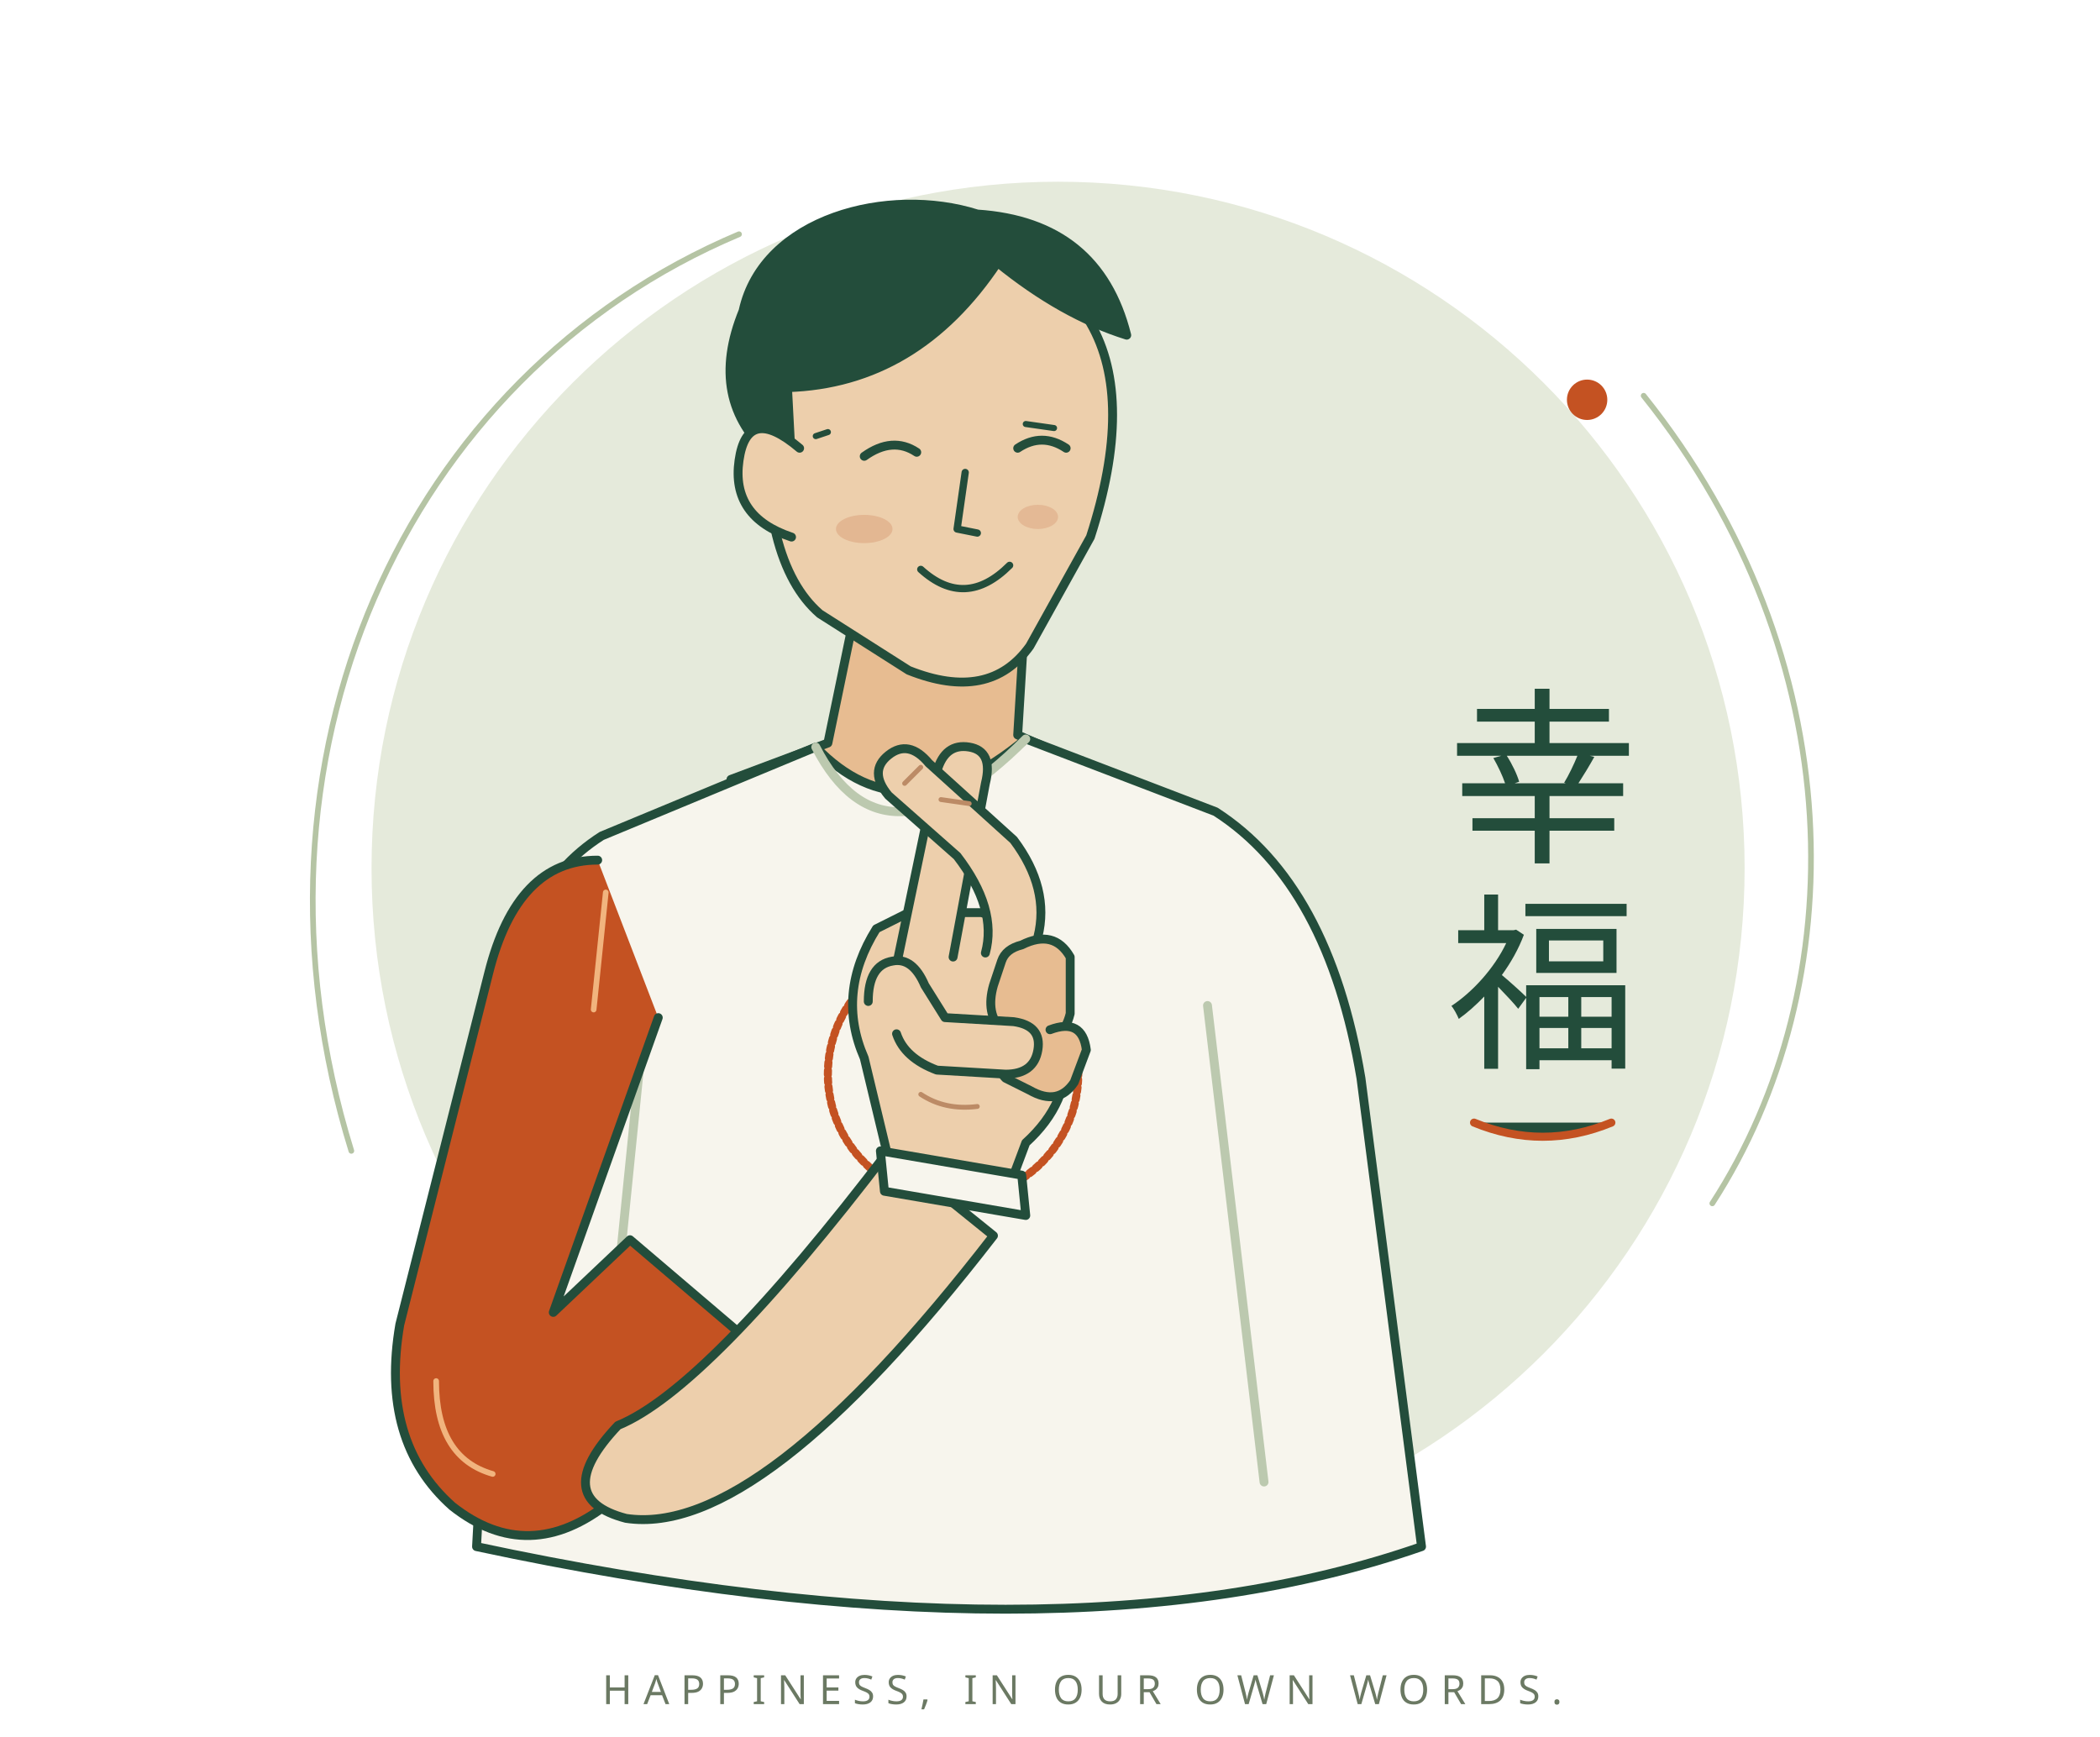
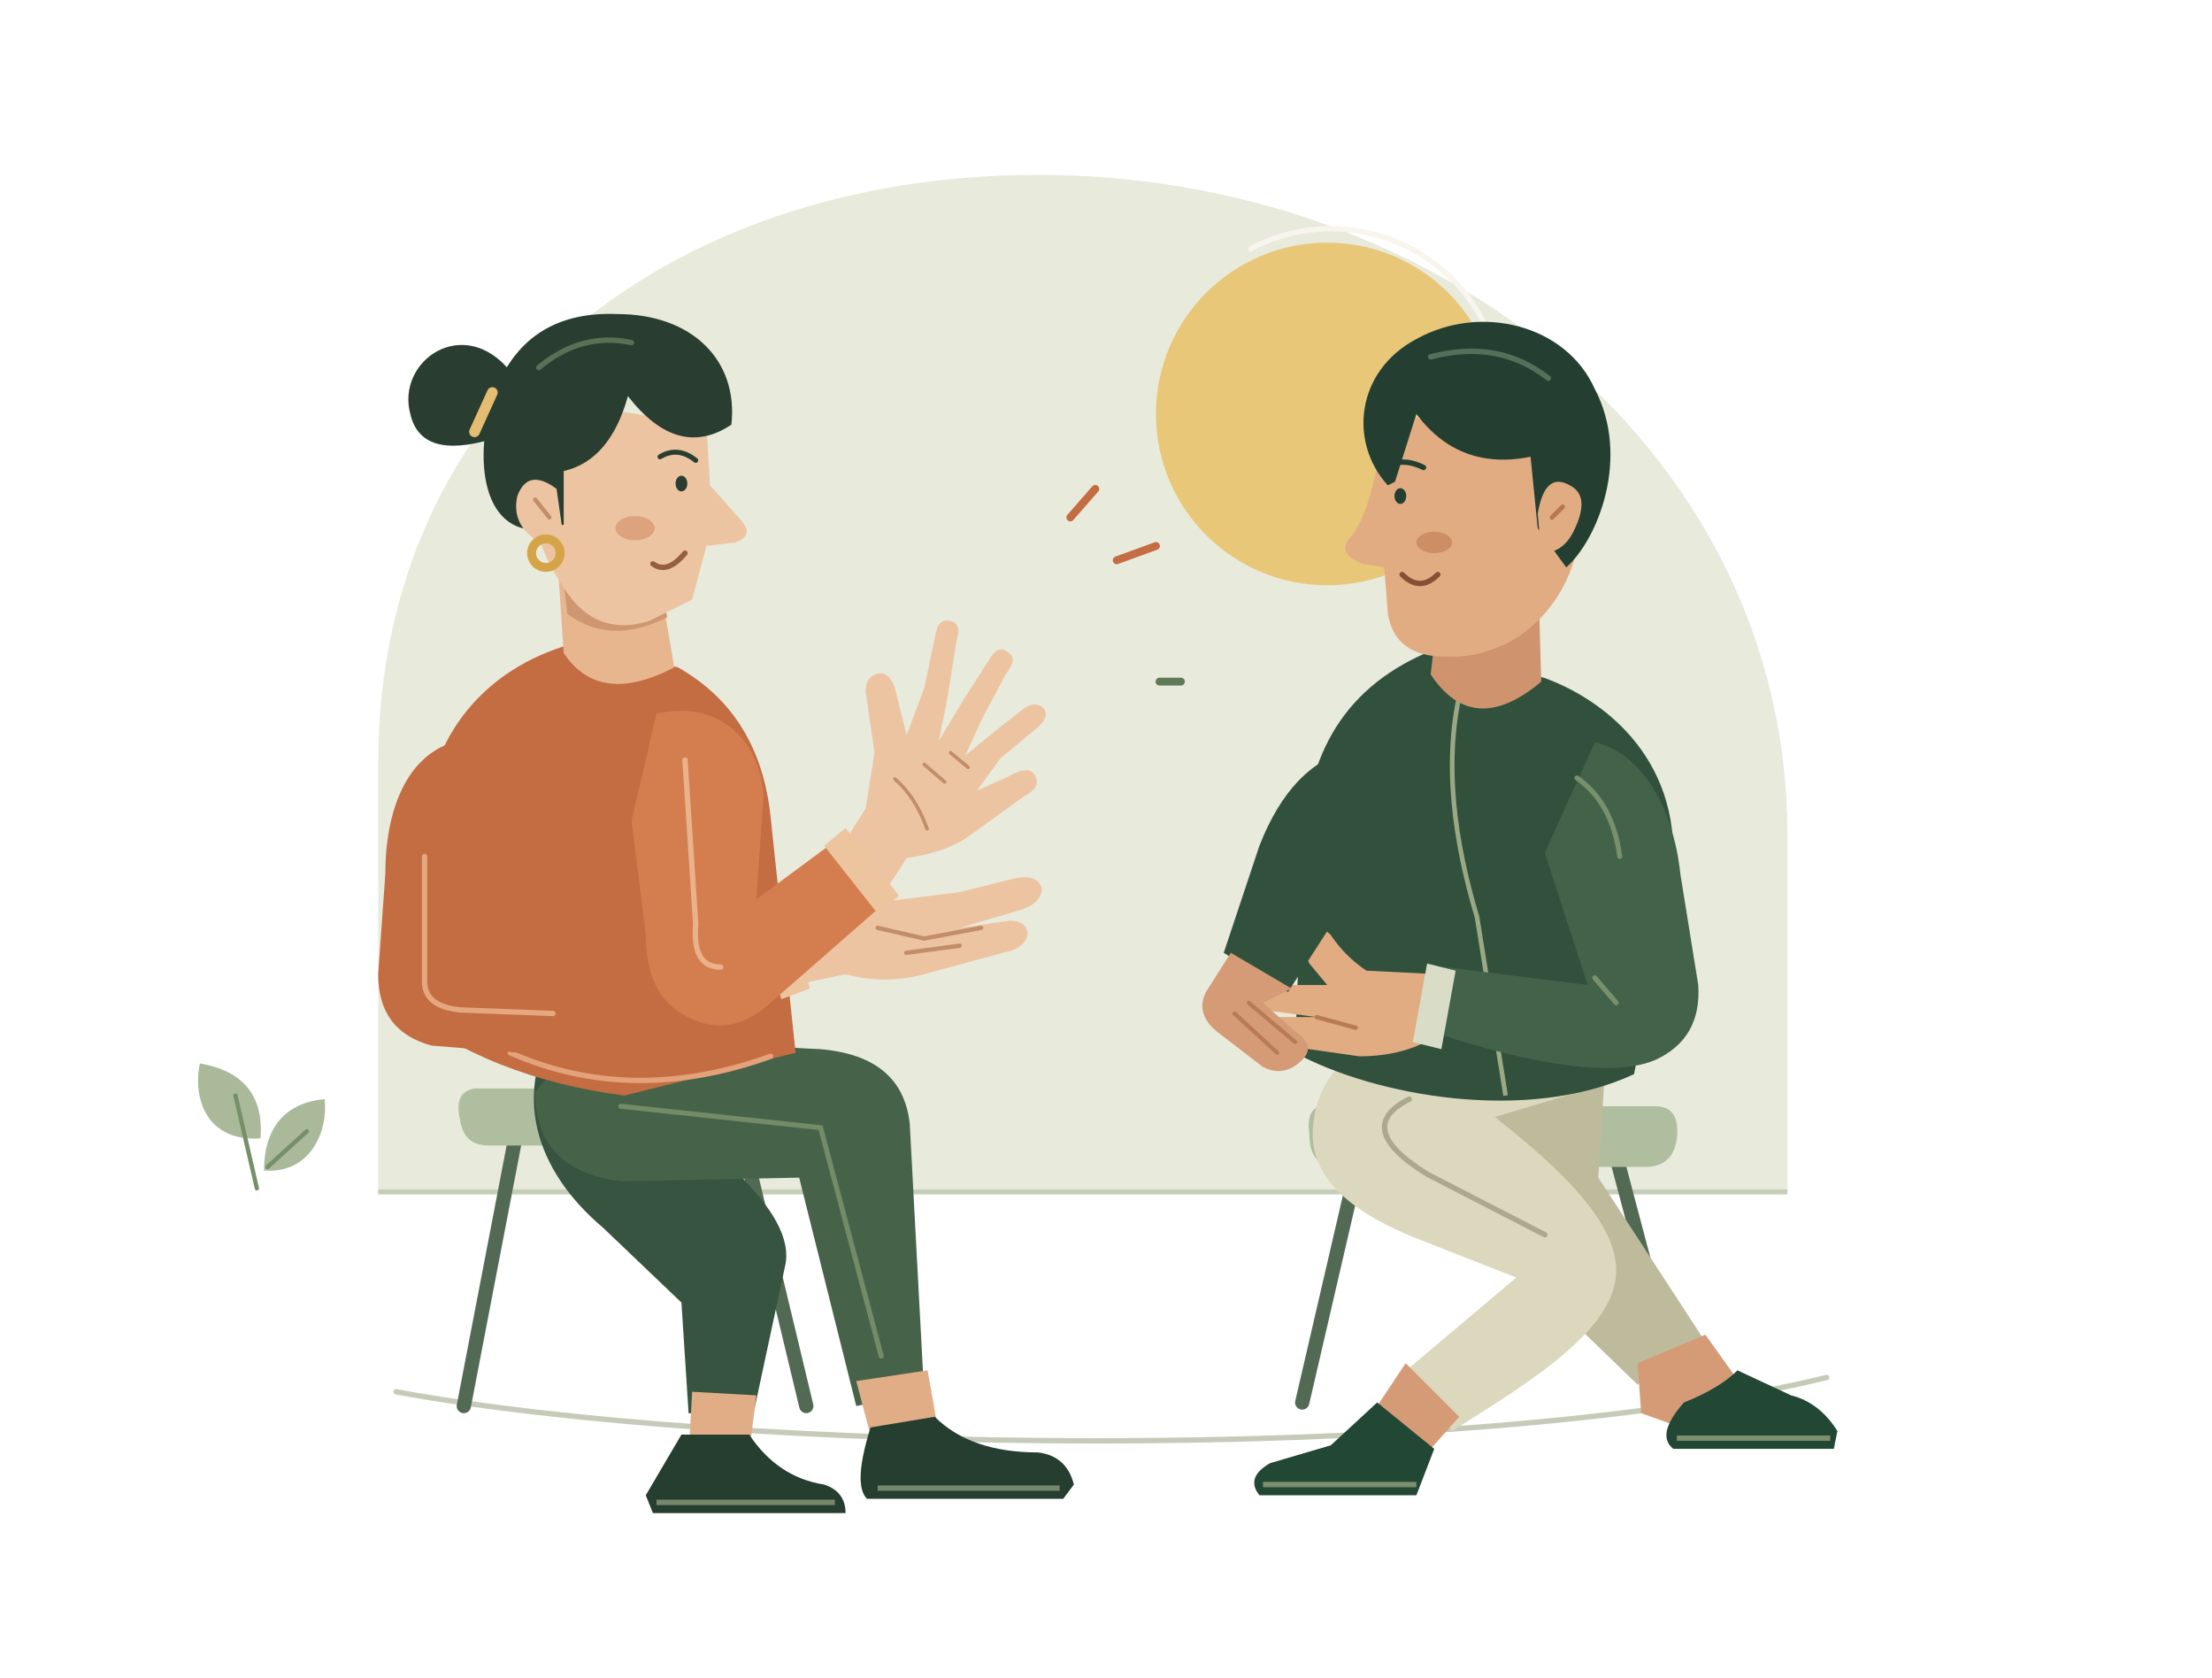
- <svg xmlns="http://www.w3.org/2000/svg" class="dhh-life-art dhh-sign-art" viewBox="0 0 520 430" fill="none" role="img" aria-label="An illustrated signer expresses happiness: crossed index and middle fingers trace a circle at the chest">
-   <circle cx="262" cy="215" r="170" fill="#e5eadb" />
-   <path d="M87 285C57 188 100 93 183 58" stroke="#b5c4a4" stroke-width="1.4" stroke-linecap="round" />
-   <path d="M407 98C459 163 459 244 424 298" stroke="#b5c4a4" stroke-width="1.4" stroke-linecap="round" />
-   <circle cx="393" cy="99" r="5" fill="#c45222" />
-   <g stroke="#234d3b" stroke-width="2.2" stroke-linecap="round" stroke-linejoin="round">
-     <path d="M211 155L205 184L181 193L186 218L277 229L284 196L252 182L254 149" fill="#e7bc91" />
-     <path d="M149 207L202 185Q224 208 254 183L301 201Q329 219 337 267L352 383Q263 414 118 383L125 255Q127 221 149 207Z" fill="#f7f5ed" />
-     <path d="M202 185Q219 218 254 183M160 248L149 357M299 249L313 367" stroke="#bcc9af" />
-     <path d="M190 100C188 56 251 47 270 80Q281 99 270 133L255 160Q245 174 225 166L203 152Q188 139 190 100Z" fill="#edcfac" />
-     <path d="M191 113Q175 99 184 77C189 54 220 46 242 53Q272 55 279 83Q263 78 247 65Q227 95 195 96L196 115" fill="#234d3b" />
-     <path d="M198 111Q185 100 183 114Q181 128 196 133" fill="#edcfac" />
-     <path d="M214 113Q221 108 227 112M252 111Q258 107 264 111" />
-     <path d="M239 117L237 131L242 132M228 141Q239 151 250 140" stroke-width="1.8" />
-     <path d="M202 108L205 107M254 105L261 106" stroke-width="1.5" />
-     <ellipse cx="214" cy="131" rx="7" ry="3.5" fill="#d79973" stroke="none" opacity=".45" />
-     <ellipse cx="257" cy="128" rx="5" ry="3" fill="#d79973" stroke="none" opacity=".4" />
+ <svg xmlns="http://www.w3.org/2000/svg" class="dhh-life-art dhh-conversation-art" viewBox="0 0 620 470" fill="none" role="img" aria-label="Two young adults sharing a conversation in sign language, seated facing one another">
+   <path d="M106 334V214C106 113 186 49 291 49C404 49 501 127 501 234V334Z" fill="#e8eadc" />
+   <path d="M106 334H501" stroke="#c6ceba" stroke-width="1.4" />
+   <circle cx="372" cy="116" r="48" fill="#e8c779" />
+   <path d="M350 70A48 48 0 0 1 419 126" stroke="#f7f5ed" stroke-width="1.5" />
+   <path d="M111 390C203 407 409 411 512 386" stroke="#c5cbb8" stroke-width="1.5" stroke-linecap="round" />
+   <g stroke="#526a53" stroke-width="4" stroke-linecap="round" stroke-linejoin="round">
+     <path d="M145 316L130 394M208 319L226 394M381 324L365 393M453 324L471 392" />
  </g>
-   <circle cx="236" cy="266" r="31" stroke="#b5c4a4" stroke-width="1.5" stroke-dasharray="2 7" />
-   <path class="dhh-sign-trace" d="M236 235A31 31 0 1 1 235.99 235" stroke="#c45222" stroke-width="2" stroke-linecap="round" pathLength="1" stroke-dasharray="1" stroke-dashoffset="0" />
-   <g stroke="#234d3b" stroke-width="2.2" stroke-linecap="round" stroke-linejoin="round">
-     <path d="M148 213Q128 213 121 241L99 328Q94 357 112 373Q131 388 151 372L183 330L156 307L137 325L163 252" fill="#c45222" />
-     <path d="M108 342Q108 361 122 365M150 221L147 250" stroke="#f1b47e" stroke-width="1.4" />
-     <path class="dhh-sign-arm" d="M153 353Q175 344 220 285L246 306Q188 381 155 376Q136 371 153 353Z" fill="#edcfac" />
-     <g class="dhh-sign-hand" transform="translate(236 235)">
-       <path d="M-16 52L-22 27Q-29 11-19-5L-11-9L7-9Q23-5 28 9L28 25Q29 38 18 48L15 56Z" fill="#edcfac" />
-       <path d="M-14 4L-4-44Q-2-51 4-50Q10-49 8-41L0 2" fill="#edcfac" />
-       <path d="M8 1Q11-10 1-23L-16-38Q-21-44-16-48Q-11-52-6-46L15-27Q24-15 21-3" fill="#edcfac" />
-       <path d="M-3-37L4-36M-12-41L-8-45" stroke="#bc8b66" stroke-width="1.2" />
-       <path d="M17-1Q25-5 29 2L29 16Q27 24 20 22L12 20Q8 16 10 9L12 3Q13 0 17-1Z" fill="#e7bc91" />
-       <path d="M24 20Q32 17 33 25L30 33Q26 39 19 35L13 32Q10 29 13 24L16 21" fill="#e7bc91" />
-       <path d="M-21 13Q-21 4-15 3Q-10 2-7 9L-2 17L15 18Q22 19 21 25Q20 31 13 31L-4 30Q-12 27-14 21" fill="#edcfac" />
-       <path d="M-8 36Q-2 40 6 39" stroke="#bc8b66" stroke-width="1.2" />
-       <path d="M-18 50L17 56L18 66L-17 60Z" fill="#f7f5ed" />
+   <path d="M133 305H222Q228 305 227 313Q226 321 218 321H137Q130 321 129 314Q127 306 133 305Z" fill="#b0bea0" />
+   <path d="M370 310H464Q471 310 470 319Q469 327 461 327H375Q367 327 367 318Q366 311 370 310Z" fill="#b0bea0" />
+   <g class="dhh-listener">
+     <path d="M410 292C403 315 411 339 429 359L459 388L478 376L448 330L450 297Z" fill="#bebb9d" />
+     <path d="M459 382L478 374L488 388L474 401L460 396Z" fill="#d49b76" />
+     <path d="M472 393Q482 389 487 384L502 391Q510 393 515 401L514 406L469 406Q464 402 472 393Z" fill="#234735" />
+     <path d="M470 403H513" stroke="#7b906d" stroke-width="1.5" />
+     <path d="M397 289C382 290 369 300 368 316C367 329 377 339 397 347L425 358L393 385L407 401C431 386 453 372 453 356C453 341 434 325 419 313L449 304Z" fill="#dbd8bd" />
+     <path d="M395 308Q379 316 400 329L433 346" stroke="#aaa98d" stroke-width="1.5" stroke-linecap="round" />
+     <path d="M394 382L409 397L401 406L384 397Z" fill="#d49b76" />
+     <path d="M386 393L402 406L397 419L353 419Q349 414 356 410L373 405Z" fill="#234735" />
+     <path d="M354 416H397" stroke="#7b906d" stroke-width="1.5" />
+     <path d="M402 182C377 192 366 211 365 239L363 295C385 307 428 315 458 301L468 250C474 216 452 197 433 190Z" fill="#31513d" />
+     <path d="M410 191C404 213 408 237 414 257L422 307" stroke="#9aa984" stroke-width="1.3" />
+     <path d="M441 246L449 288M373 287L389 293" stroke="#607a58" stroke-width="1.3" stroke-linecap="round" />
+     <g class="dhh-listener-head">
+       <path d="M404 163L401 189Q413 207 432 191L431 157Z" fill="#cf946d" />
+       <path d="M402 164L403 180Q419 189 431 171V157Z" fill="#b77956" />
+       <path d="M391 116C385 127 386 140 379 150Q374 155 382 158L388 159L389 172Q391 184 405 184C425 185 441 169 443 148L442 126Z" fill="#e1ac82" />
+       <path d="M389 136C378 124 380 104 397 95C415 85 439 91 447 109C457 128 448 151 439 159L431 148L429 128Q409 132 397 116L391 135Z" fill="#243f31" />
+       <path d="M431 144Q433 132 440 136Q446 139 441 149Q438 155 432 155" fill="#e1ac82" />
+       <path d="M435 145L438 142" stroke="#b97751" stroke-width="1.3" stroke-linecap="round" />
+       <ellipse cx="392.5" cy="139" rx="1.65" ry="2.2" fill="#243f31" />
+       <path d="M393 161Q398 166 403 161" stroke="#874f36" stroke-width="1.5" stroke-linecap="round" />
+       <path d="M388 131Q393 128 399 131" stroke="#243f31" stroke-width="1.5" stroke-linecap="round" />
+       <ellipse cx="402" cy="152" rx="5" ry="3" fill="#cd8e65" />
+       <path d="M401 100Q420 95 434 106" stroke="#55705a" stroke-width="1.5" stroke-linecap="round" />
+     </g>
+     <path d="M447 208C460 211 469 226 471 245L476 276Q477 291 464 297C450 303 422 296 401 289L405 271L445 276L433 239Z" fill="#42634a" />
+     <path d="M447 274L453 281M442 218Q452 225 454 240" stroke="#78906b" stroke-width="1.4" stroke-linecap="round" />
+     <path d="M403 273L383 272Q377 268 373 262Q369 258 366 261Q364 264 367 270L372 276L353 276Q346 276 347 280Q347 283 354 283L369 285L356 285Q351 285 352 289Q353 292 360 293L381 296Q394 296 403 290Z" fill="#e1ac82" />
+     <path d="M400 270L408 272L404 294L396 292Z" fill="#d9ddc8" />
+     <path d="M369 285L380 288" stroke="#b87b55" stroke-width="1.2" stroke-linecap="round" />
+     <path d="M379 210Q362 214 353 237L343 267L361 278L381 247" fill="#31513d" />
+     <path d="M345 267L338 278Q335 284 341 289L354 299Q360 302 365 297Q369 293 363 289L354 281L362 277Z" fill="#d49b76" />
+     <path d="M346 284L358 295M350 281L363 292" stroke="#b87b55" stroke-width="1.15" stroke-linecap="round" />
+   </g>
+   <g class="dhh-signer">
+     <path d="M157 285C143 306 150 328 169 344L191 365L193 396L211 397L220 355C222 347 216 338 207 329L194 313L227 310Z" fill="#365440" />
+     <path d="M194 390L212 391L210 407L193 408Z" fill="#e0ad86" />
+     <path d="M191 402L210 402Q218 414 231 416Q237 418 237 424H183L181 419Z" fill="#253e30" />
+     <path d="M184 421H234" stroke="#76876c" stroke-width="1.5" />
+     <path d="M171 281C180 290 207 293 230 294Q253 296 255 315L259 390L240 394L224 330L174 331Q150 328 150 306Z" fill="#46634a" />
+     <path d="M174 310L230 316L247 380" stroke="#748b67" stroke-width="1.4" stroke-linecap="round" />
+     <path d="M240 387L260 384L263 401L245 406Z" fill="#e0ad86" />
+     <path d="M244 400L262 397Q272 407 291 407Q299 408 301 416L298 420H243Q239 416 244 400Z" fill="#253e30" />
+     <path d="M246 417H297" stroke="#76876c" stroke-width="1.5" />
+     <path d="M162 180C138 186 121 204 119 230L112 282Q137 302 175 307L223 295L216 229Q213 200 190 187Z" fill="#c46c42" />
+     <path d="M121 271Q132 282 153 284M188 203L199 231M143 295Q177 310 216 296" stroke="#e3a279" stroke-width="1.5" stroke-linecap="round" />
+     <g class="dhh-signer-head">
+       <path d="M156 153L158 183Q168 198 189 187L184 158Z" fill="#e7b68f" />
+       <path d="M157 154L159 172Q171 181 187 173L184 156Z" fill="#cf9672" />
+       <path d="M152 112C145 128 148 150 157 163Q166 179 182 174L194 168L198 153L206 152Q212 150 207 145L199 136L198 119Z" fill="#edc4a1" />
+       <path d="M154 148C135 152 132 128 139 109Q148 87 173 88C194 88 207 101 205 119Q190 129 176 111Q171 129 158 132L158 147Z" fill="#293e31" />
+       <path d="M143 104C130 88 111 101 115 116Q118 129 138 123Z" fill="#293e31" />
+       <path d="M138 110L133 121" stroke="#e4bd73" stroke-width="3" stroke-linecap="round" />
+       <path d="M156 137Q148 131 145 139Q143 148 153 153L158 151" fill="#edc4a1" />
+       <path d="M150 140L154 145" stroke="#c28d69" stroke-width="1.2" stroke-linecap="round" />
+       <circle cx="153" cy="155" r="4" stroke="#d5a448" stroke-width="2.5" />
+       <ellipse cx="191" cy="135.5" rx="1.65" ry="2.2" fill="#293e31" />
+       <path d="M185 128Q190 125 195 129" stroke="#293e31" stroke-width="1.4" stroke-linecap="round" />
+       <path d="M192 155Q187 161 183 158" stroke="#965e43" stroke-width="1.5" stroke-linecap="round" />
+       <ellipse cx="178" cy="148" rx="5.5" ry="3.4" fill="#dca37e" />
+       <path d="M151 103Q163 93 177 96" stroke="#5a6f55" stroke-width="1.5" stroke-linecap="round" />
+     </g>
+     <g class="dhh-hand-low">
+       <path d="M127 208C114 212 108 227 108 245L106 273Q106 289 121 293L158 296L220 275L214 254L157 268L148 237Z" fill="#c46c42" />
+       <path d="M119 240L119 275Q119 282 129 283L155 284" stroke="#e5a77d" stroke-width="1.5" stroke-linecap="round" />
+       <path d="M211 255L229 251Q240 245 246 235Q249 230 253 233Q256 236 252 242L245 253L269 250L285 246Q291 245 292 249Q292 253 286 255L269 260L283 258Q288 258 288 262Q287 266 281 267L259 273Q248 276 237 273L218 277Z" fill="#edc4a1" />
+       <path d="M246 260L259 263L275 260M254 267L269 265" stroke="#c18d6a" stroke-width="1.2" stroke-linecap="round" />
+       <path d="M211 253L219 251L227 277L219 280Z" fill="#ecc59f" />
+     </g>
+     <g class="dhh-hand-high">
+       <path d="M184 200C201 196 213 207 214 223L212 252L235 235L248 253L216 281Q204 292 191 284Q181 278 181 262L177 230Z" fill="#d47d4f" />
+       <path d="M192 213L195 259Q194 271 202 271" stroke="#eab28b" stroke-width="1.5" stroke-linecap="round" />
+       <g transform="translate(241 247) scale(.82) translate(-241 -247)">
+         <path d="M233 238L243 222L246 203L243 182Q243 177 247 176Q251 175 253 181L257 197L263 181L267 162Q268 157 272 158Q276 159 274 165L271 184L268 199L277 184L286 170Q289 166 292 169Q295 171 291 176L283 191L277 204L288 195L297 188Q301 185 304 188Q306 191 301 195L289 205L281 216L292 211Q299 207 301 211Q303 215 297 218L279 231Q271 237 257 239L248 253Z" fill="#edc4a1" />
+         <path d="M253 212Q260 218 264 229M263 207L270 213M272 203L278 208" stroke="#c18d6a" stroke-width="1.2" stroke-linecap="round" />
+       </g>
+       <path d="M231 237L237 232L252 251L246 256Z" fill="#ecc59f" />
    </g>
  </g>
-   <g class="dhh-sign-word" fill="#234d3b" text-anchor="middle">
-     <text x="382" y="210" font-family="Portfolio Yuanti SC, sans-serif" font-size="47">幸</text>
-     <text x="382" y="261" font-family="Portfolio Yuanti SC, sans-serif" font-size="47">福</text>
-     <path d="M365 278Q382 285 399 278" stroke="#c45222" stroke-width="2" stroke-linecap="round" />
+   <g class="dhh-conversation-marks" stroke="#c46c42" stroke-width="2.2" stroke-linecap="round">
+     <path d="M300 145L307 137M313 157L324 153" />
+     <path d="M325 191L331 191" stroke="#607a58" />
  </g>
-   <text x="268" y="422" fill="#6b7963" font-family="Garet, sans-serif" font-size="10" text-anchor="middle" letter-spacing="2.8">HAPPINESS, IN OUR OWN WORDS.</text>
+   <path d="M73 334V307M73 319C58 320 54 308 56 298C68 300 74 307 73 319M74 328C87 329 92 317 91 308C80 309 74 316 74 328" fill="#a9b99a" />
+   <path d="M72 333L66 307M75 327L86 317" stroke="#778f69" stroke-width="1.2" stroke-linecap="round" />
</svg>
